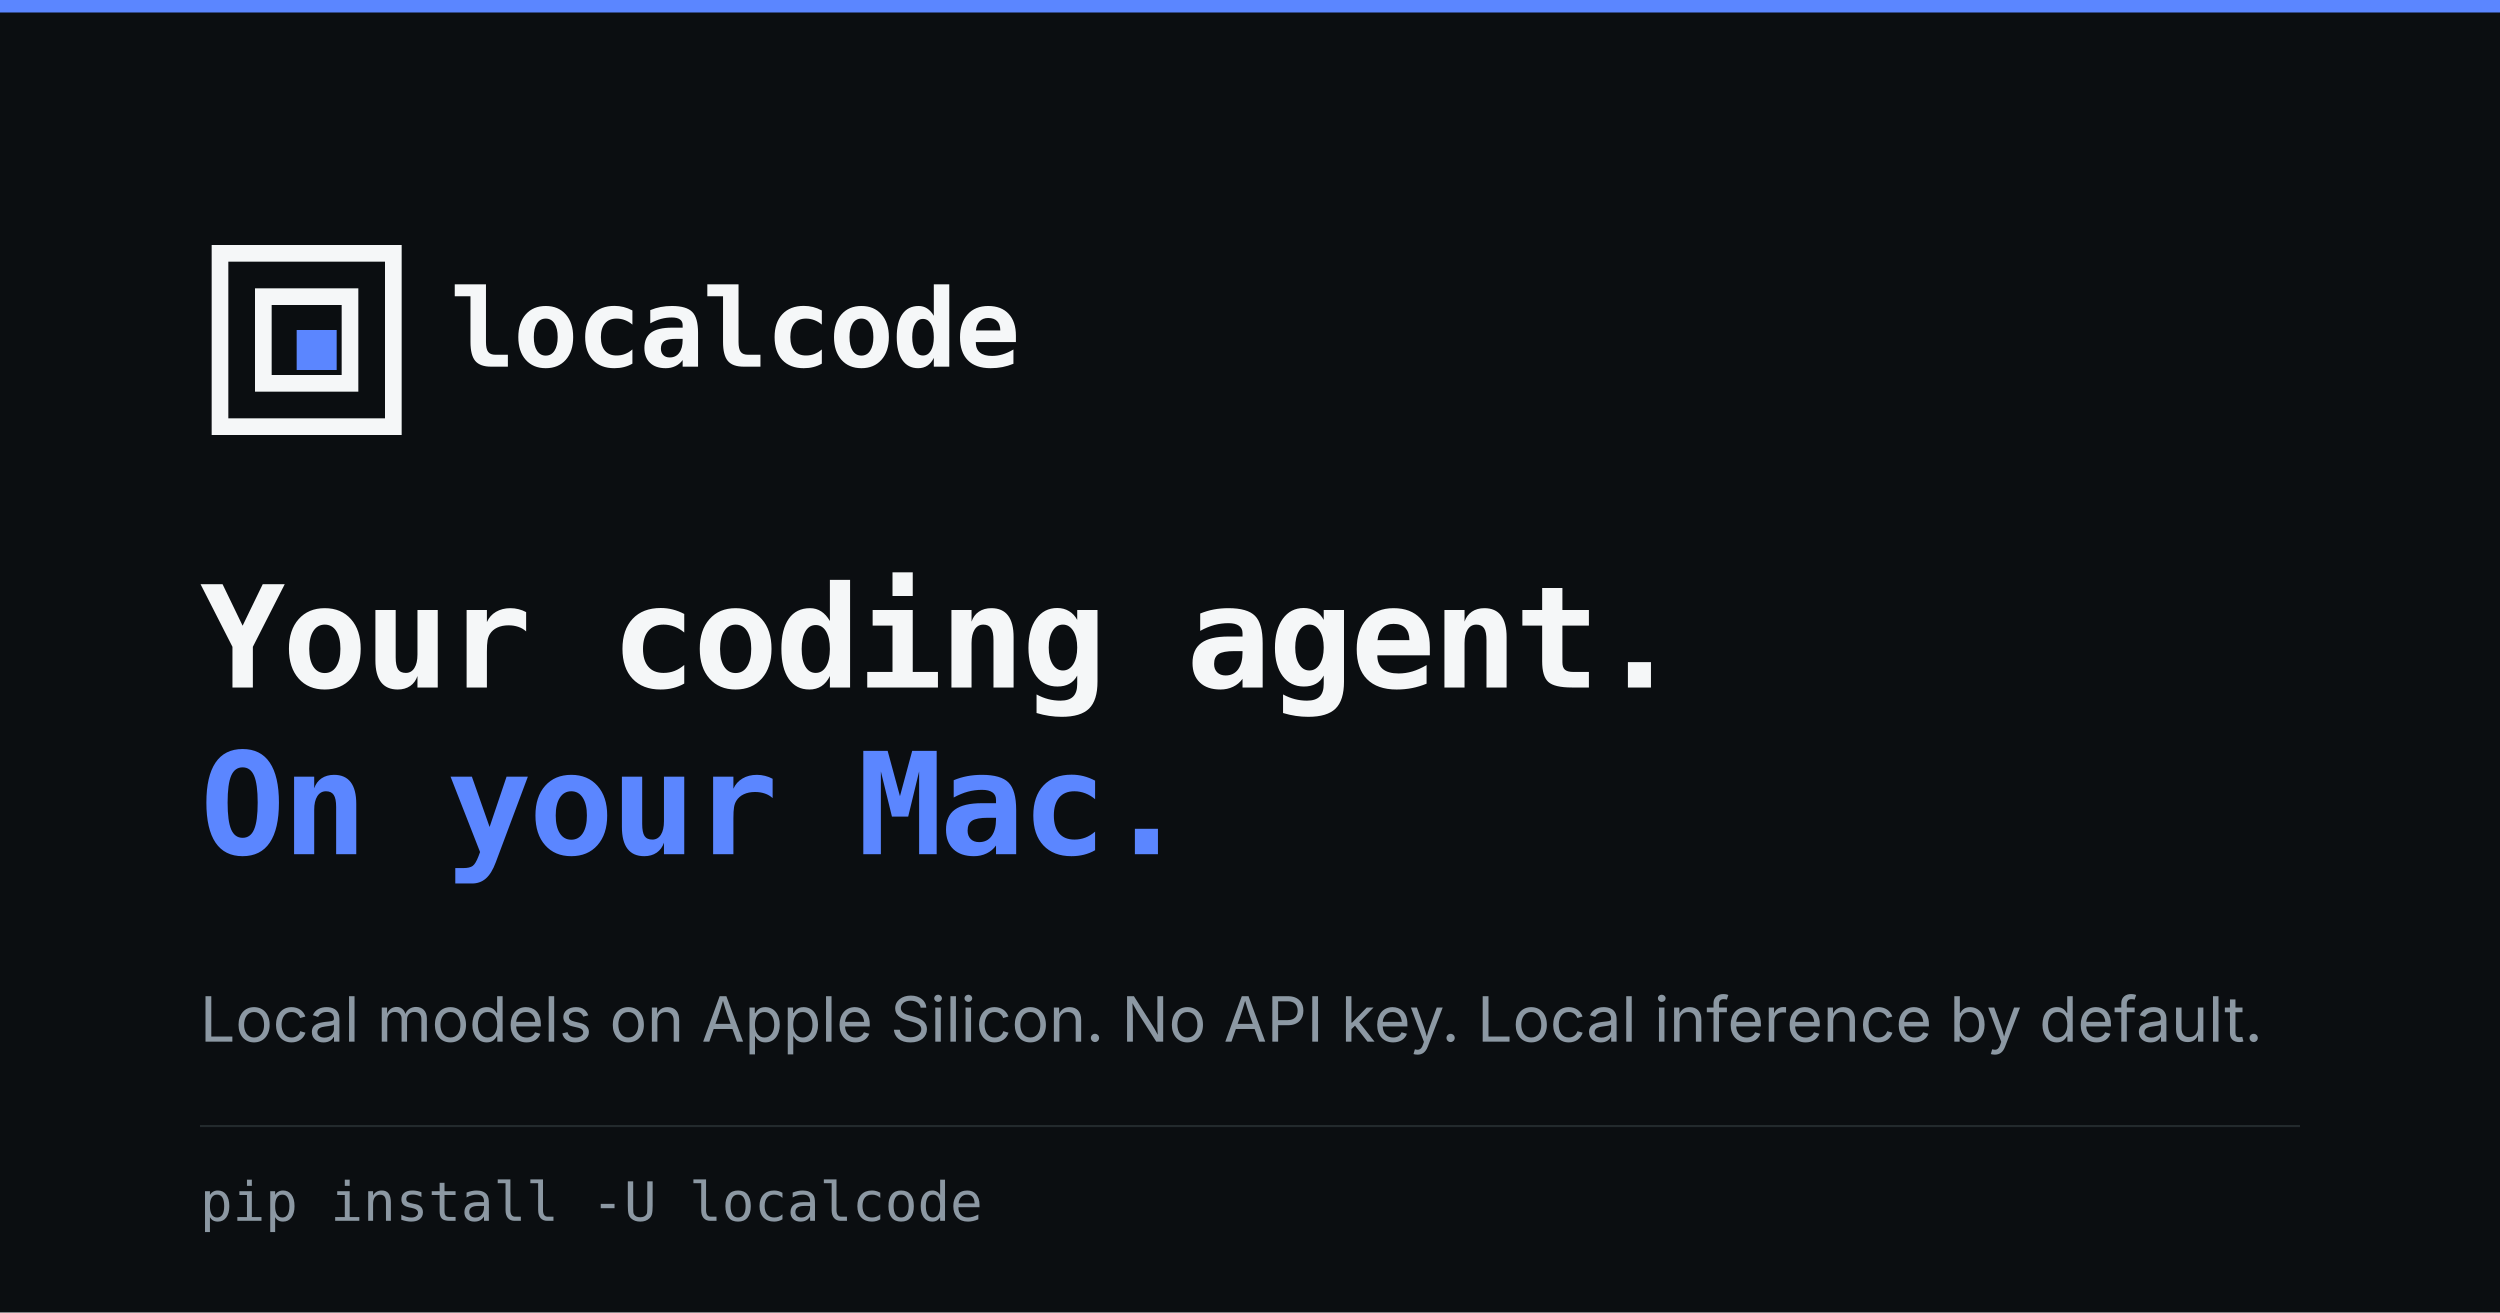
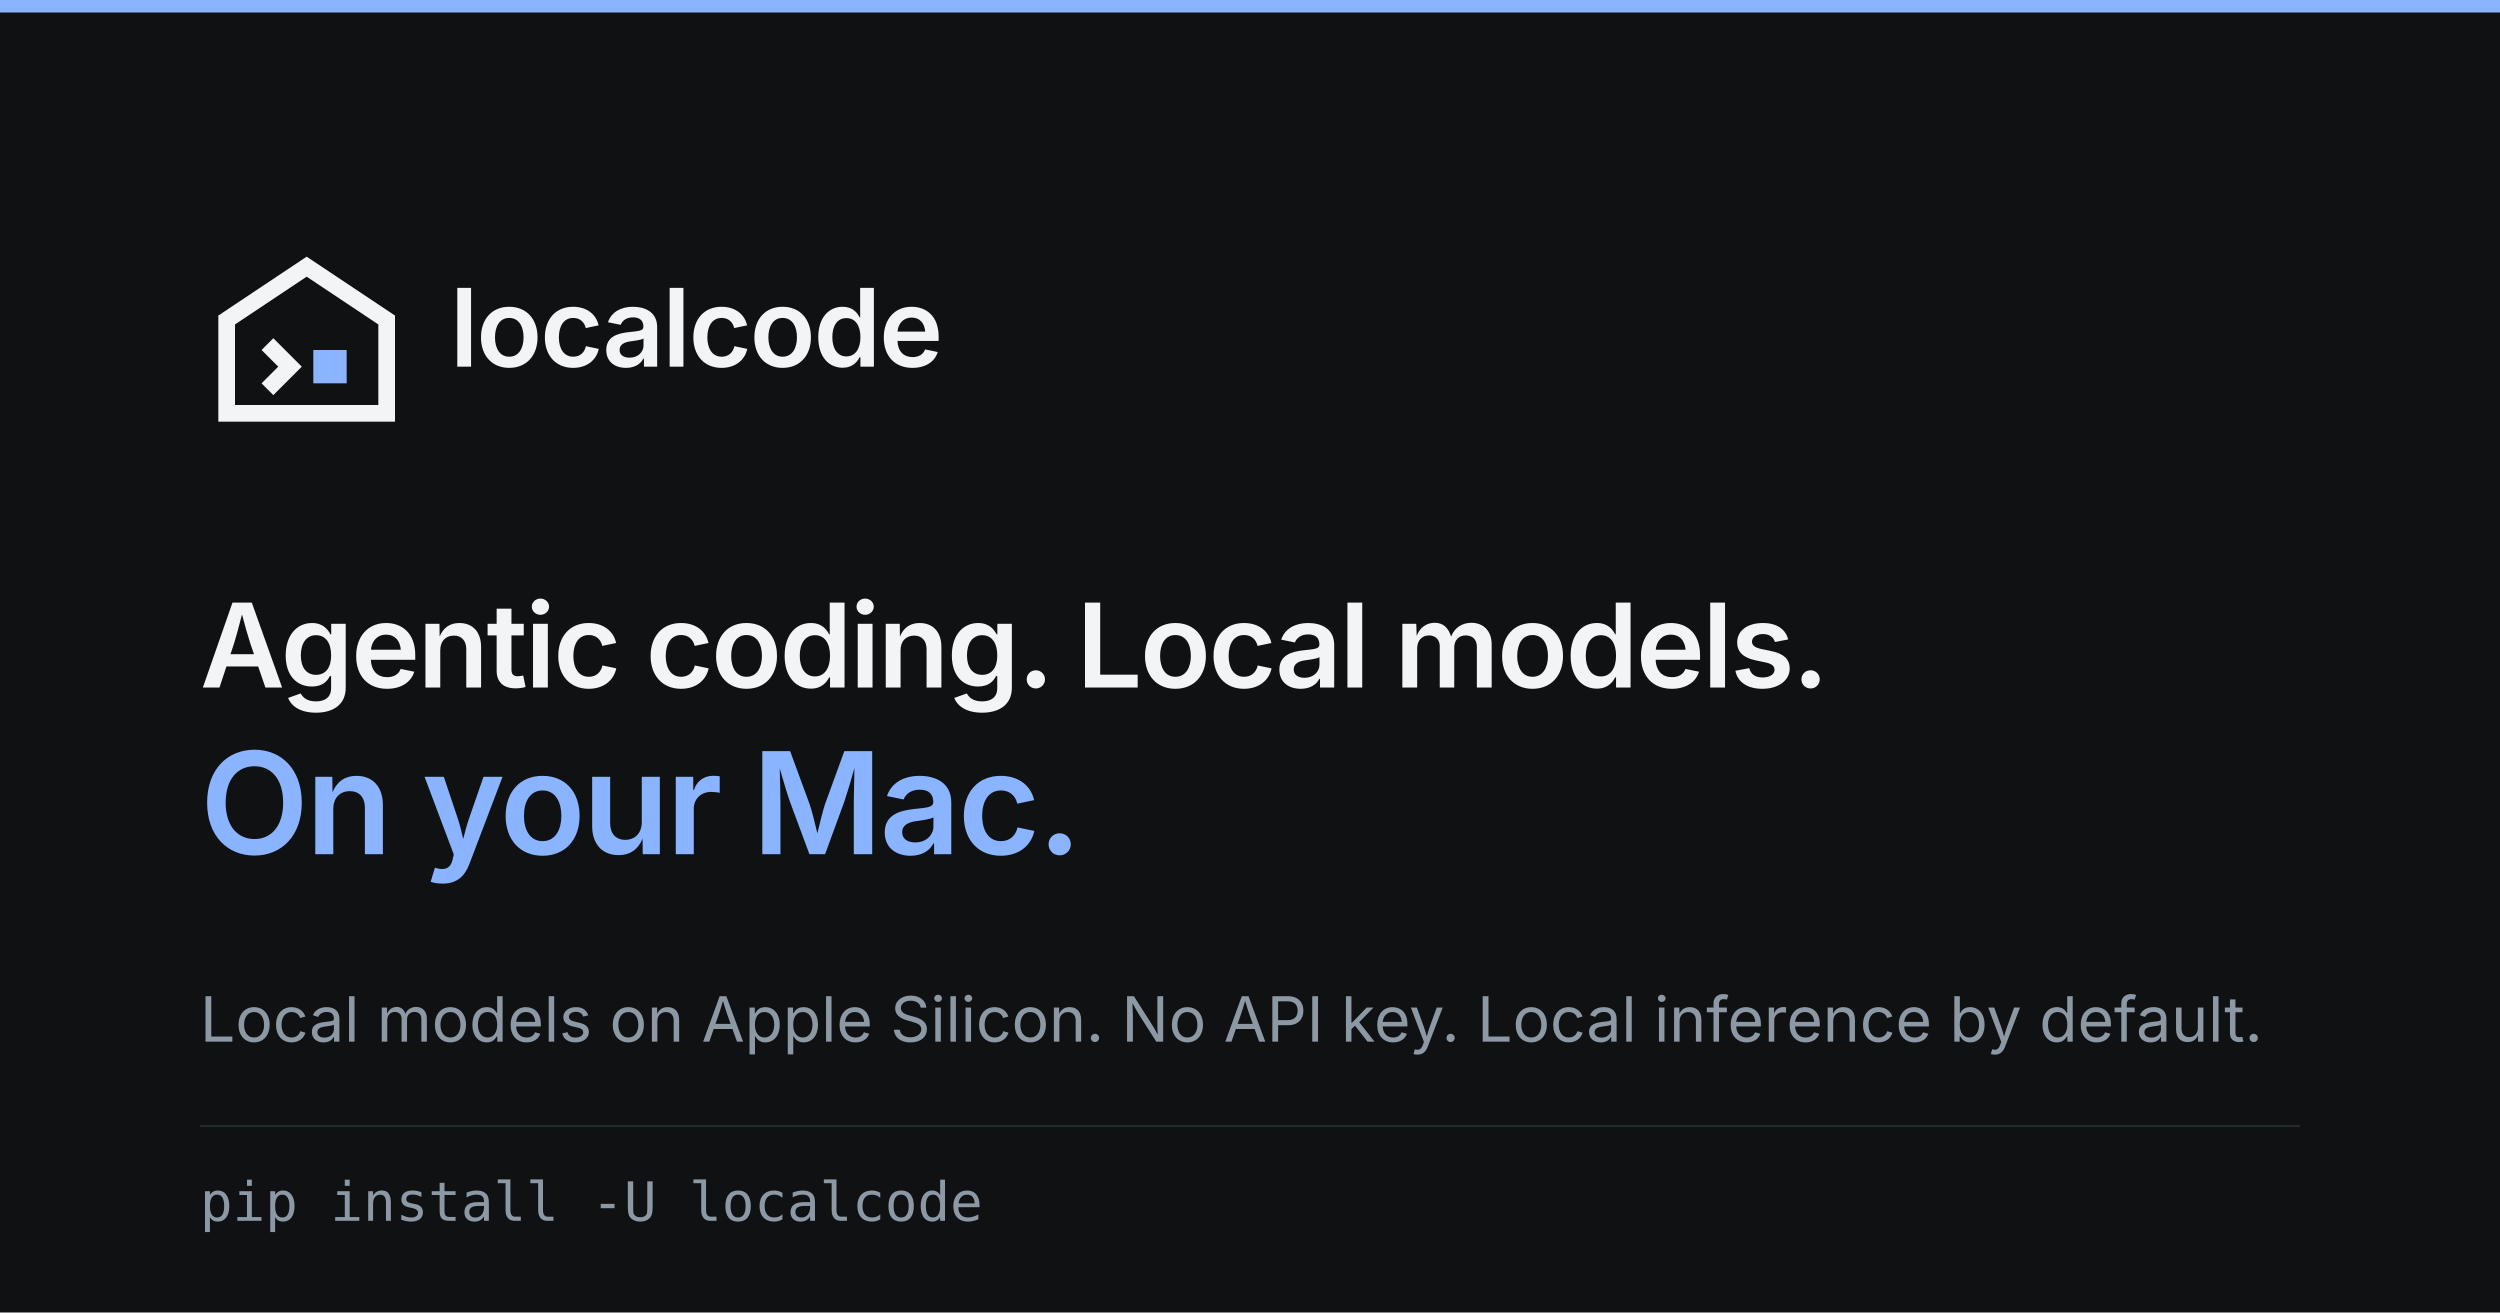
- <svg xmlns="http://www.w3.org/2000/svg" viewBox="0 0 1200 630" width="1200" height="630" role="img" aria-label="localcode — Your coding agent. On your Mac.">
-   <rect width="1200" height="630" fill="#0B0E11" />
-   <rect x="0" y="0" width="1200" height="6" fill="#5B86FF" />
+ <svg xmlns="http://www.w3.org/2000/svg" viewBox="0 0 1200 630" width="1200" height="630" role="img" aria-label="localcode — Agentic coding. Local models. On your Mac.">
+   <rect width="1200" height="630" fill="#0F1113" />
+   <rect x="0" y="0" width="1200" height="6" fill="#8AB4FF" />
  <g transform="translate(96 112) scale(3.2)">
-     <g fill="none" stroke="#F5F7F8" stroke-width="2.5">
-       <rect x="3" y="3" width="26" height="26" />
-       <rect x="9.5" y="9.5" width="13" height="13" />
+     <g fill="none" stroke="#F2F4F5" stroke-width="2.5" stroke-linecap="square" stroke-linejoin="miter">
+       <path d="M4 27V13L16 5L28 13V27Z" />
+       <path d="M11 17.5L13.5 20L11 22.5" />
    </g>
-     <rect x="14.5" y="14.5" width="6" height="6" fill="#5B86FF" />
+     <rect x="17" y="17.5" width="5" height="5" fill="#8AB4FF" />
  </g>
-   <text x="216" y="176" fill="#F5F7F8" font-family="'Martian Mono', ui-monospace, SFMono-Regular, Menlo, monospace" font-size="52" font-weight="600" letter-spacing="-1">localcode</text>
-   <text x="96" y="330" fill="#F5F7F8" font-family="'Martian Mono', ui-monospace, SFMono-Regular, Menlo, monospace" font-size="68" font-weight="600" letter-spacing="-1.5">Your coding agent.</text>
-   <text x="96" y="410" fill="#5B86FF" font-family="'Martian Mono', ui-monospace, SFMono-Regular, Menlo, monospace" font-size="68" font-weight="600" letter-spacing="-1.5">On your Mac.</text>
+   <text x="216" y="176" fill="#F2F4F5" font-family="'Instrument Sans', system-ui, -apple-system, sans-serif" font-size="52" font-weight="600" letter-spacing="-1">localcode</text>
+   <text x="96" y="330" fill="#F2F4F5" font-family="'Instrument Sans', system-ui, -apple-system, sans-serif" font-size="56" font-weight="600" letter-spacing="-1.2">Agentic coding. Local models.</text>
+   <text x="96" y="410" fill="#8AB4FF" font-family="'Instrument Sans', system-ui, -apple-system, sans-serif" font-size="68" font-weight="600" letter-spacing="-1.5">On your Mac.</text>
  <text x="96" y="500" fill="#8C98A3" font-family="Inter, -apple-system, BlinkMacSystemFont, 'Segoe UI', sans-serif" font-size="30">Local models on Apple Silicon. No API key. Local inference by default.</text>
  <rect x="96" y="540" width="1008" height="1" fill="#232A2D" />
  <text x="96" y="586" fill="#8C98A3" font-family="'Commit Mono', ui-monospace, SFMono-Regular, Menlo, monospace" font-size="26">pip install -U localcode</text>
</svg>
